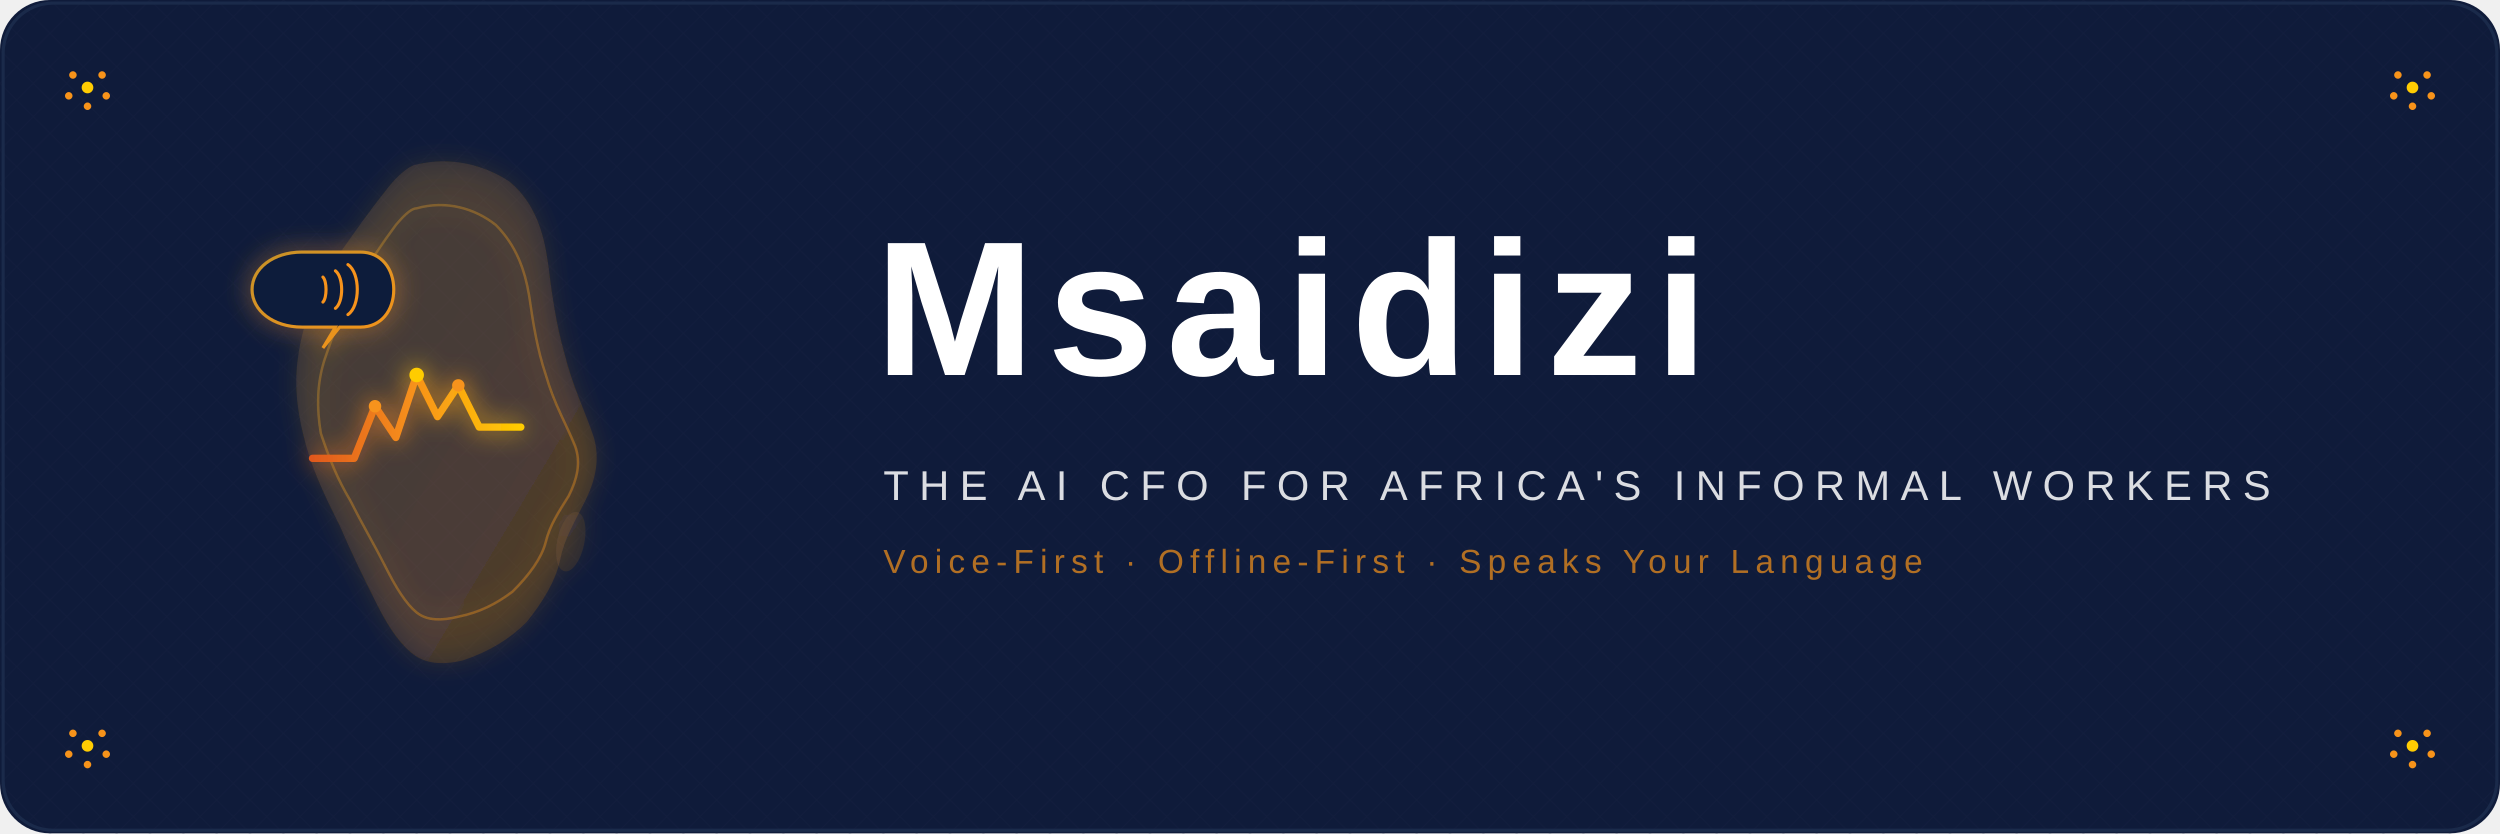
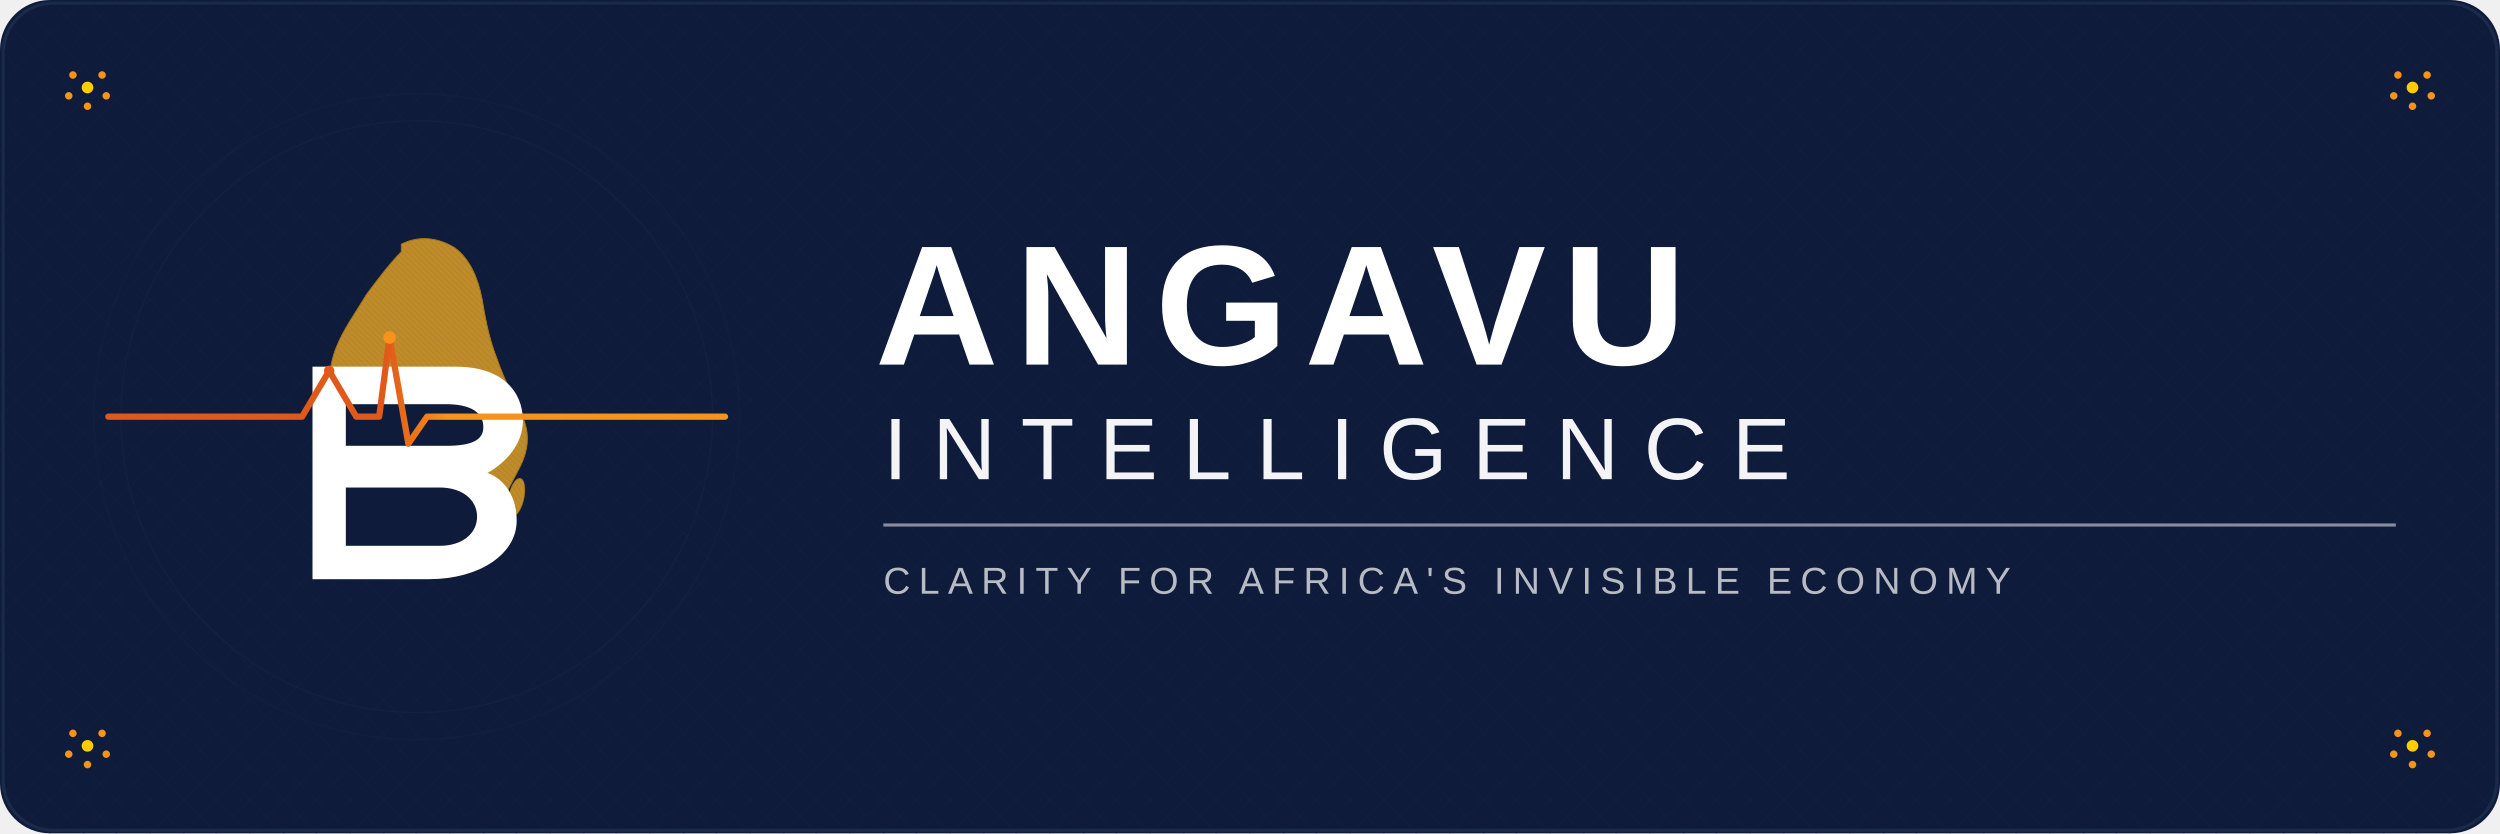
<svg xmlns="http://www.w3.org/2000/svg" viewBox="0 0 1200 400" width="1200" height="400">
  <defs>
-     <linearGradient id="shieldGrad" x1="0%" y1="0%" x2="100%" y2="100%">
-       <stop offset="0%" stop-color="#C6922A" />
+     <pattern id="bgPattern" x="0" y="0" width="16" height="16" patternUnits="userSpaceOnUse">
+       <rect width="16" height="16" fill="none" />
+       <path d="M8 0 L16 8 L8 16 L0 8 Z" fill="none" stroke="#162040" stroke-width="0.4" opacity="0.5" />
+     </pattern>
+     <pattern id="africaTex" x="0" y="0" width="6" height="6" patternUnits="userSpaceOnUse">
+       <rect width="6" height="6" fill="#C6922A" />
+       <path d="M0 0 L3 3 M3 0 L6 3 M0 3 L3 6 M3 3 L6 6" stroke="#B07A1A" stroke-width="0.5" opacity="0.35" />
+     </pattern>
+     <linearGradient id="pulseGrad" x1="0%" y1="0%" x2="100%" y2="0%">
+       <stop offset="0%" stop-color="#E0591A" />
+       <stop offset="45%" stop-color="#E0591A" />
+       <stop offset="55%" stop-color="#F7931A" />
      <stop offset="100%" stop-color="#F7931A" />
-     </linearGradient>
-     <linearGradient id="chartGrad" x1="0%" y1="0%" x2="100%" y2="0%">
-       <stop offset="0%" stop-color="#E0591A" />
-       <stop offset="50%" stop-color="#F7931A" />
-       <stop offset="100%" stop-color="#FFCC02" />
    </linearGradient>
    <clipPath id="roundClip">
      <rect width="1200" height="400" rx="24" ry="24" />
    </clipPath>
-     <filter id="shieldGlow">
-       <feGaussianBlur stdDeviation="6" result="blur" />
-       <feMerge>
-         <feMergeNode in="blur" />
-         <feMergeNode in="SourceGraphic" />
-       </feMerge>
-     </filter>
  </defs>
  <g clip-path="url(#roundClip)">
    <rect width="1200" height="400" fill="#0F1B3A" />
-     <pattern id="bgPattern" x="0" y="0" width="16" height="16" patternUnits="userSpaceOnUse">
-       <rect width="16" height="16" fill="none" />
-       <path d="M8 0 L16 8 L8 16 L0 8 Z" fill="none" stroke="#162040" stroke-width="0.4" opacity="0.5" />
-     </pattern>
    <rect width="1200" height="400" fill="url(#bgPattern)" />
-     <g transform="translate(200, 200)" filter="url(#shieldGlow)">
-       <path d="M0,-120                C16,-124 32,-120 44,-112                C56,-102 60,-88 62,-74                C64,-58 66,-44 70,-30                C74,-14 80,-2 84,10                C87,20 85,30 80,40                C75,50 70,58 68,68                C66,78 60,88 52,98                C44,106 34,112 22,116                C14,118 6,118 0,114                C-6,110 -12,102 -18,90                C-24,78 -30,66 -36,52                C-42,40 -48,28 -52,14                C-56,0 -58,-14 -56,-28                C-54,-44 -48,-58 -40,-72                C-32,-84 -22,-98 -14,-108                C-8,-116 -2,-120 0,-120 Z" fill="url(#shieldGrad)" opacity="0.15" stroke="url(#shieldGrad)" stroke-width="2" />
-       <ellipse cx="74" cy="60" rx="6" ry="14" fill="url(#shieldGrad)" opacity="0.1" stroke="url(#shieldGrad)" stroke-width="1" transform="rotate(12,74,60)" />
-       <path d="M0,-100                C14,-104 28,-100 38,-92                C48,-82 52,-70 54,-58                C56,-44 58,-32 62,-20                C66,-6 72,4 76,14                C79,22 77,30 73,38                C68,46 64,52 62,60                C60,68 54,76 46,84                C38,90 30,94 20,96                C12,98 5,98 0,94                C-5,90 -10,82 -15,72                C-20,62 -26,52 -32,40                C-38,30 -42,20 -46,8                C-48,-4 -48,-16 -44,-28                C-40,-40 -36,-50 -30,-62                C-24,-72 -16,-84 -10,-92                C-5,-98 -2,-100 0,-100 Z" fill="none" stroke="url(#shieldGrad)" stroke-width="1.2" opacity="0.4" />
-       <path d="M-50,20 L-30,20 L-20,-5 L-10,10 L0,-20 L10,0 L20,-15 L30,5 L50,5" fill="none" stroke="url(#chartGrad)" stroke-width="3.5" stroke-linecap="round" stroke-linejoin="round" />
-       <circle cx="-20" cy="-5" r="3" fill="#F7931A" />
-       <circle cx="0" cy="-20" r="3.5" fill="#FFCC02" />
-       <circle cx="20" cy="-15" r="3" fill="#F7931A" />
-       <g transform="translate(-55, -55)">
-         <path d="M0,-24 C-14,-24 -24,-16 -24,-6 C-24,4 -14,12 0,12 L16,12 L10,22 L18,12 L28,12 C38,12 44,4 44,-6 C44,-16 38,-24 28,-24 Z" fill="#0F1B3A" stroke="url(#shieldGrad)" stroke-width="1.5" />
-         <path d="M10,-12 C12,-10 12,-2 10,0" fill="none" stroke="#F7931A" stroke-width="1.5" stroke-linecap="round" />
-         <path d="M16,-15 C20,-12 20,0 16,3" fill="none" stroke="#F7931A" stroke-width="1.5" stroke-linecap="round" />
-         <path d="M22,-18 C28,-14 28,2 22,6" fill="none" stroke="#F7931A" stroke-width="1.5" stroke-linecap="round" />
+     <g transform="translate(200, 200)">
+       <circle r="155" fill="none" stroke="#162040" stroke-width="0.8" opacity="0.5" />
+       <circle r="142" fill="none" stroke="#1a2848" stroke-width="0.6" opacity="0.35" />
+       <g transform="scale(0.92)" opacity="0.95">
+         <path d="M-8,-90 C2,-95 12,-93 20,-88 C28,-82 32,-72 34,-62                  C36,-50 38,-40 42,-30 C46,-18 52,-8 56,2                  C59,10 58,18 54,26 C50,34 46,40 44,48                  C42,56 38,64 32,72 C26,78 18,82 10,84                  C4,85 -2,84 -8,80 C-14,74 -18,66 -22,56                  C-26,46 -30,36 -34,24 C-38,14 -42,4 -44,-6                  C-46,-16 -46,-26 -42,-36 C-38,-46 -32,-54 -26,-64                  C-20,-72 -14,-80 -8,-86 Z" fill="url(#africaTex)" stroke="#B07A1A" stroke-width="0.5" />
+         <ellipse cx="52" cy="42" rx="4" ry="10" fill="url(#africaTex)" stroke="#B07A1A" stroke-width="0.3" transform="rotate(12,52,42)" />
+       </g>
+       <g>
+         <path d="M-50,-78 L-50,78 L6,78                  C30,78 48,66 48,50 C48,38 42,30 34,27                  C43,22 51,13 51,2 C51,-13 40,-24 19,-24                  L-50,-24 Z" fill="#FFFFFF" />
+         <path d="M-34,-62 L-34,-6 L14,-6                  C26,-6 32,-2 32,5 C32,11 27,14 14,14                  L-34,14 Z" fill="#0F1B3A" />
+         <path d="M-34,30 L-34,62 L11,62                  C22,62 29,56 29,48 C29,40 22,34 11,34                  L-34,34 Z" fill="#0F1B3A" />
+       </g>
+       <g transform="translate(0, 0)">
+         <path d="M-148,0 L-55,0 L-42,-22 L-29,0 L-18,0 L-13,-38 L-4,13 L5,0 L148,0" fill="none" stroke="url(#pulseGrad)" stroke-width="3" stroke-linecap="round" stroke-linejoin="round" />
+         <circle cx="-42" cy="-22" r="2.5" fill="#E0591A" />
+         <circle cx="-13" cy="-38" r="3" fill="#F7931A" />
      </g>
    </g>
    <g transform="translate(420, 0)">
-       <text x="0" y="180" font-family="'Arial Black','Arial',Helvetica,sans-serif" font-size="92" font-weight="900" fill="#FFFFFF" letter-spacing="6">Msaidizi</text>
-       <line x1="4" y1="205" x2="730" y2="205" stroke="url(#shieldGrad)" stroke-width="2" opacity="0.5" />
-       <text x="4" y="240" font-family="Arial,Helvetica,sans-serif" font-size="20" font-weight="400" fill="#FFFFFF" letter-spacing="5" opacity="0.85">THE AI CFO FOR AFRICA'S INFORMAL WORKERS</text>
-       <text x="4" y="275" font-family="Arial,Helvetica,sans-serif" font-size="16" font-weight="300" fill="#F7931A" letter-spacing="3" opacity="0.7">Voice-First · Offline-First · Speaks Your Language</text>
+       <text x="0" y="175" font-family="'Arial Black','Arial',Helvetica,sans-serif" font-size="82" font-weight="900" fill="#FFFFFF" letter-spacing="8">ANGAVU</text>
+       <text x="4" y="230" font-family="Arial,Helvetica,sans-serif" font-size="42" font-weight="400" fill="#FFFFFF" letter-spacing="12" opacity="0.95">INTELLIGENCE</text>
+       <line x1="4" y1="252" x2="730" y2="252" stroke="#FFFFFF" stroke-width="1.5" opacity="0.5" />
+       <text x="4" y="285" font-family="Arial,Helvetica,sans-serif" font-size="18" font-weight="300" fill="#FFFFFF" letter-spacing="4" opacity="0.7">CLARITY FOR AFRICA'S INVISIBLE ECONOMY</text>
    </g>
    <g transform="translate(42,42)">
      <circle r="2.8" fill="#FFCC02" />
      <circle cx="-7" cy="-6" r="1.8" fill="#F7931A" />
      <circle cx="7" cy="-6" r="1.8" fill="#F7931A" />
      <circle cx="-9" cy="4" r="1.8" fill="#F7931A" />
      <circle cx="9" cy="4" r="1.8" fill="#F7931A" />
      <circle cy="9" r="1.8" fill="#F7931A" />
    </g>
    <g transform="translate(1158,42)">
      <circle r="2.8" fill="#FFCC02" />
      <circle cx="-7" cy="-6" r="1.8" fill="#F7931A" />
      <circle cx="7" cy="-6" r="1.8" fill="#F7931A" />
      <circle cx="-9" cy="4" r="1.8" fill="#F7931A" />
      <circle cx="9" cy="4" r="1.8" fill="#F7931A" />
      <circle cy="9" r="1.8" fill="#F7931A" />
    </g>
    <g transform="translate(42,358)">
      <circle r="2.8" fill="#FFCC02" />
      <circle cx="-7" cy="-6" r="1.8" fill="#F7931A" />
      <circle cx="7" cy="-6" r="1.8" fill="#F7931A" />
      <circle cx="-9" cy="4" r="1.8" fill="#F7931A" />
      <circle cx="9" cy="4" r="1.8" fill="#F7931A" />
      <circle cy="9" r="1.8" fill="#F7931A" />
    </g>
    <g transform="translate(1158,358)">
      <circle r="2.8" fill="#FFCC02" />
      <circle cx="-7" cy="-6" r="1.8" fill="#F7931A" />
      <circle cx="7" cy="-6" r="1.8" fill="#F7931A" />
      <circle cx="-9" cy="4" r="1.8" fill="#F7931A" />
      <circle cx="9" cy="4" r="1.8" fill="#F7931A" />
      <circle cy="9" r="1.8" fill="#F7931A" />
    </g>
  </g>
  <rect x="1.5" y="1.5" width="1197" height="397" rx="24" ry="24" fill="none" stroke="#1a2a4a" stroke-width="1.5" />
</svg>
